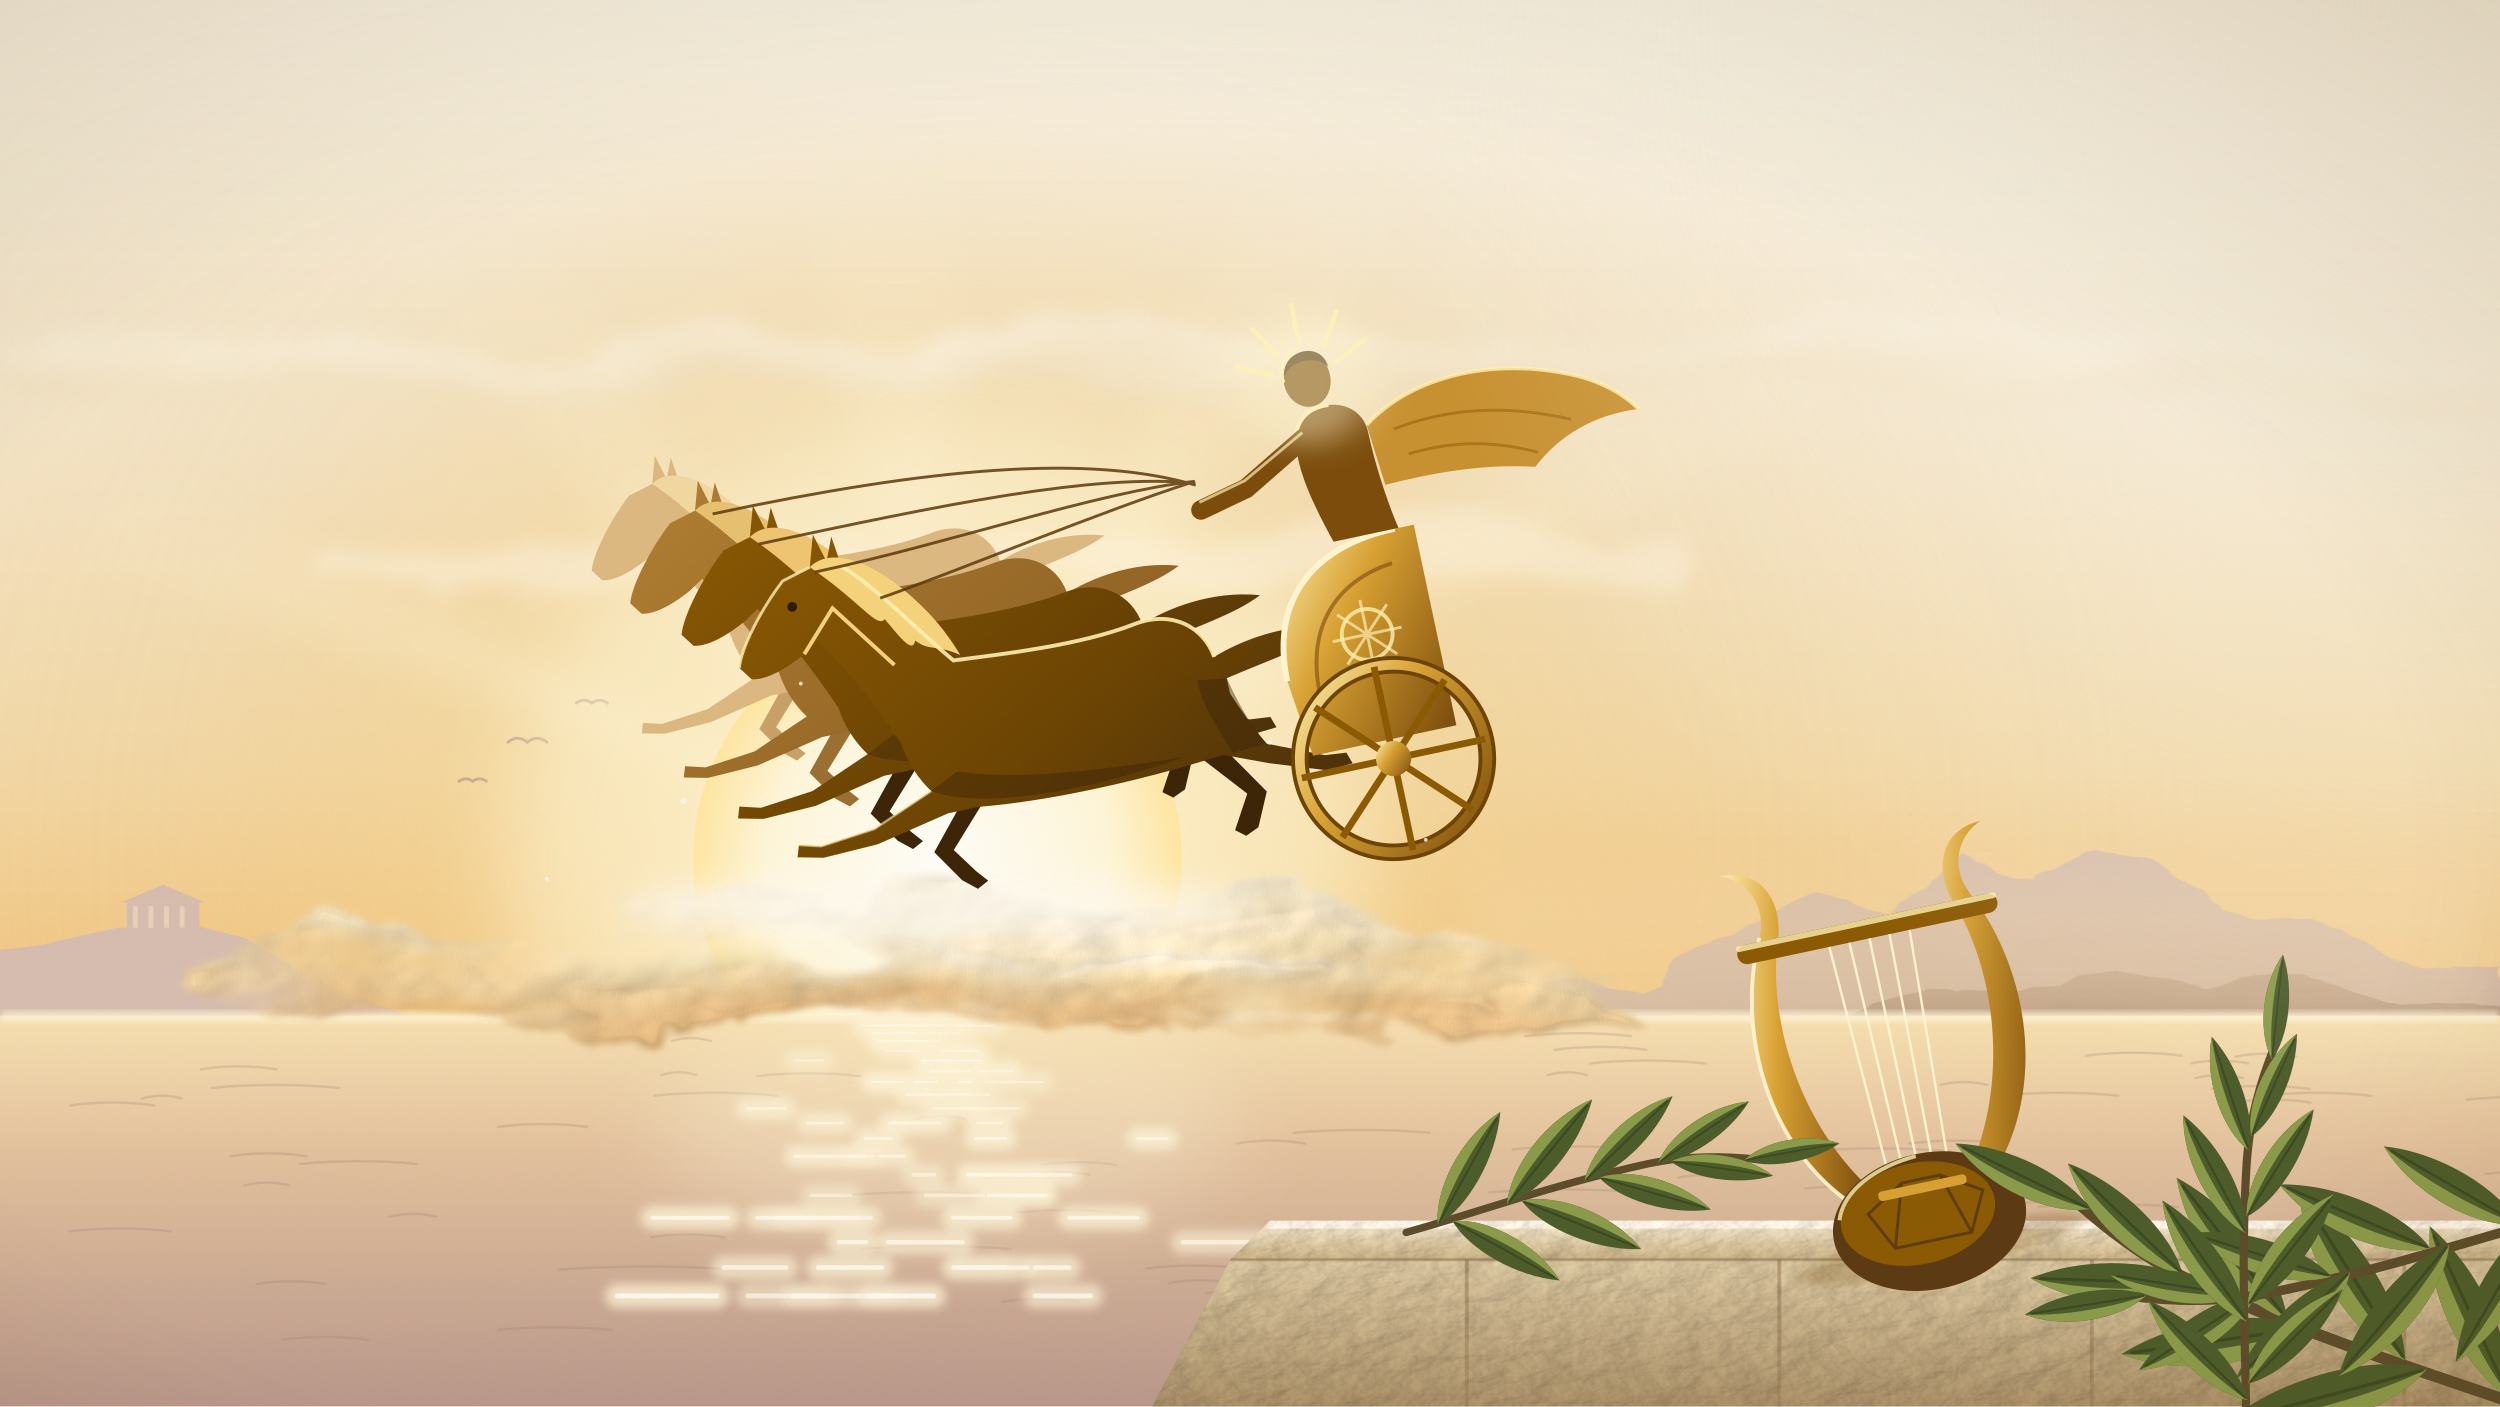
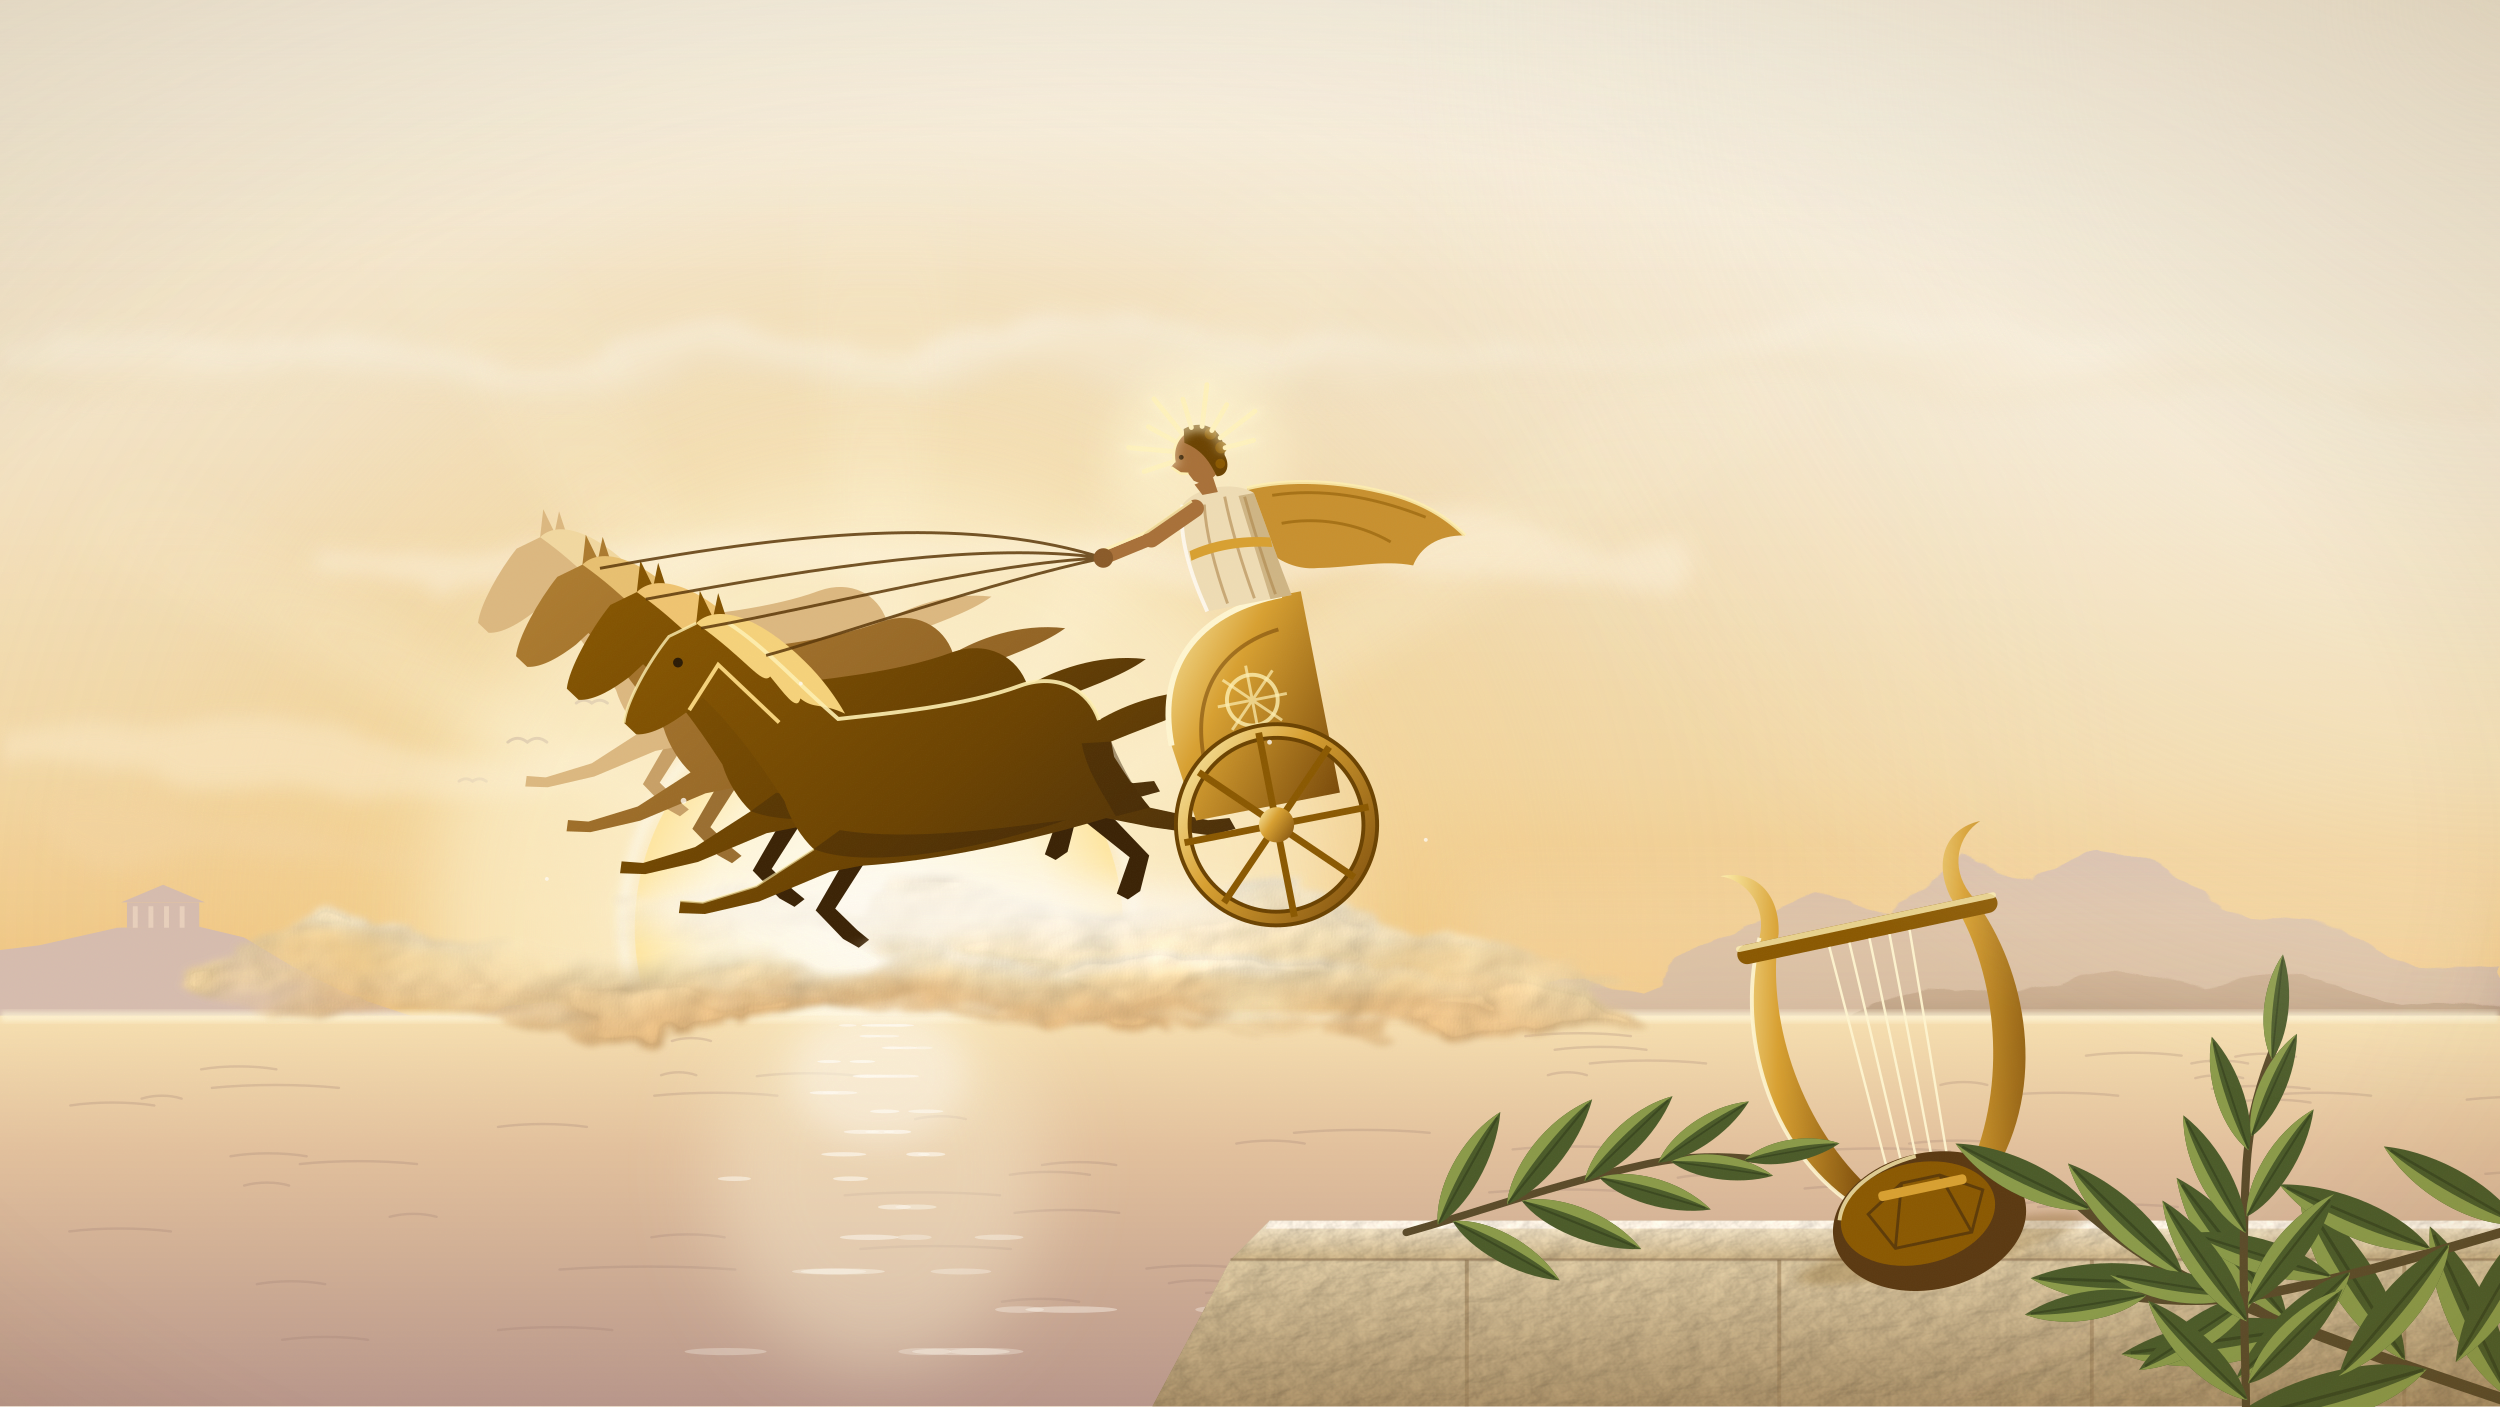
<svg xmlns="http://www.w3.org/2000/svg" xmlns:xlink="http://www.w3.org/1999/xlink" width="2560" height="1440" viewBox="0 0 2560 1440">
  <defs>
    <linearGradient id="sky" x1="0" y1="0" x2="0" y2="1">
      <stop offset="0" stop-color="#f6efe0" />
      <stop offset="0.3" stop-color="#f4e6cc" />
      <stop offset="0.55" stop-color="#f3d9a8" />
      <stop offset="0.72" stop-color="#f2c47e" />
      <stop offset="0.78" stop-color="#f6d79a" />
      <stop offset="1" stop-color="#e8c890" />
    </linearGradient>
-     <radialGradient id="sunHalo" cx="960" cy="880" r="1300" gradientUnits="userSpaceOnUse">
+     <radialGradient id="sunHalo" cx="900" cy="950" r="1300" gradientUnits="userSpaceOnUse">
      <stop offset="0" stop-color="#fffdf4" stop-opacity="1" />
      <stop offset="0.12" stop-color="#fff2c8" stop-opacity="0.9" />
      <stop offset="0.3" stop-color="#f8d890" stop-opacity="0.45" />
      <stop offset="0.6" stop-color="#f0c070" stop-opacity="0.12" />
      <stop offset="1" stop-color="#f0c070" stop-opacity="0" />
    </radialGradient>
    <radialGradient id="sun" cx="0.5" cy="0.5" r="0.5">
      <stop offset="0" stop-color="#fffef8" />
      <stop offset="0.7" stop-color="#fff6d8" />
      <stop offset="1" stop-color="#ffe6a0" />
    </radialGradient>
    <linearGradient id="ray" x1="0" y1="1" x2="0" y2="0">
      <stop offset="0" stop-color="#fff6d8" stop-opacity="0.55" />
      <stop offset="1" stop-color="#fff6d8" stop-opacity="0" />
    </linearGradient>
    <linearGradient id="cloudLit" x1="0" y1="0" x2="0" y2="1">
      <stop offset="0" stop-color="#fffcf4" />
      <stop offset="0.5" stop-color="#fae6bc" />
      <stop offset="1" stop-color="#e8bf88" />
    </linearGradient>
    <linearGradient id="cloudHigh" x1="0" y1="0" x2="0" y2="1">
      <stop offset="0" stop-color="#fbf4e4" />
      <stop offset="1" stop-color="#f0dcb8" />
    </linearGradient>
    <linearGradient id="far" x1="0" y1="0" x2="0" y2="1">
      <stop offset="0" stop-color="#d8bfae" />
      <stop offset="1" stop-color="#c8ac98" />
    </linearGradient>
    <linearGradient id="mid" x1="0" y1="0" x2="0" y2="1">
      <stop offset="0" stop-color="#b89880" />
      <stop offset="1" stop-color="#9a7c66" />
    </linearGradient>
    <linearGradient id="sea" x1="0" y1="0" x2="0" y2="1">
      <stop offset="0" stop-color="#f8e0b0" />
      <stop offset="0.35" stop-color="#e2c09c" />
      <stop offset="1" stop-color="#b8968a" />
    </linearGradient>
    <linearGradient id="horse" x1="0" y1="0" x2="1" y2="1">
      <stop offset="0" stop-color="#8a5800" />
      <stop offset="0.6" stop-color="#6b4200" />
      <stop offset="1" stop-color="#4a2e08" />
    </linearGradient>
    <linearGradient id="horseFar" x1="0" y1="0" x2="1" y2="1">
      <stop offset="0" stop-color="#b07e30" />
      <stop offset="1" stop-color="#8a5c20" />
    </linearGradient>
    <linearGradient id="gold" x1="0" y1="0" x2="1" y2="1">
      <stop offset="0" stop-color="#fff0b0" />
      <stop offset="0.4" stop-color="#d8a030" />
      <stop offset="1" stop-color="#7a4a08" />
    </linearGradient>
    <linearGradient id="marble" x1="0" y1="0" x2="0" y2="1">
      <stop offset="0" stop-color="#fbf4e6" />
      <stop offset="0.25" stop-color="#eadfc4" />
      <stop offset="1" stop-color="#c9b48a" />
    </linearGradient>
    <linearGradient id="marbleFace" x1="0" y1="0" x2="0" y2="1">
      <stop offset="0" stop-color="#d8c8a4" />
      <stop offset="1" stop-color="#a8916a" />
    </linearGradient>
    <linearGradient id="topShade" x1="0" y1="0" x2="0" y2="1">
      <stop offset="0" stop-color="#fbf6ea" stop-opacity="0.75" />
      <stop offset="0.6" stop-color="#fbf6ea" stop-opacity="0.25" />
      <stop offset="1" stop-color="#fbf6ea" stop-opacity="0" />
    </linearGradient>
    <radialGradient id="cornerShade" cx="2560" cy="0" r="1150" gradientUnits="userSpaceOnUse">
      <stop offset="0" stop-color="#fbf6ea" stop-opacity="0.7" />
      <stop offset="0.6" stop-color="#fbf6ea" stop-opacity="0.25" />
      <stop offset="1" stop-color="#fbf6ea" stop-opacity="0" />
    </radialGradient>
    <radialGradient id="vignette" cx="0.45" cy="0.6" r="0.85">
      <stop offset="0.6" stop-color="#6b4200" stop-opacity="0" />
      <stop offset="1" stop-color="#6b4200" stop-opacity="0.22" />
    </radialGradient>
    <filter id="cloud" x="-15%" y="-40%" width="130%" height="180%">
      <feTurbulence type="fractalNoise" baseFrequency="0.004 0.011" numOctaves="5" seed="34" result="n" />
      <feDisplacementMap in="SourceGraphic" in2="n" scale="110" xChannelSelector="R" yChannelSelector="G" result="d" />
      <feColorMatrix in="n" type="matrix" values="0 0 0 0 0  0 0 0 0 0  0 0 0 0 0  2.6 0 0 0 -0.55" result="m" />
      <feComposite in="d" in2="m" operator="in" result="c" />
      <feGaussianBlur in="c" stdDeviation="3" />
    </filter>
    <filter id="cloudSoft" x="-15%" y="-40%" width="130%" height="180%">
      <feTurbulence type="fractalNoise" baseFrequency="0.003 0.008" numOctaves="4" seed="9" result="n" />
      <feDisplacementMap in="SourceGraphic" in2="n" scale="120" xChannelSelector="R" yChannelSelector="G" />
      <feGaussianBlur stdDeviation="10" />
    </filter>
    <filter id="reliefCloud" x="-10%" y="-40%" width="120%" height="180%" color-interpolation-filters="sRGB">
      <feTurbulence type="fractalNoise" baseFrequency="0.006 0.012" numOctaves="4" seed="17" result="h" />
      <feGaussianBlur in="h" stdDeviation="3" result="hb" />
      <feDiffuseLighting in="hb" surfaceScale="14" diffuseConstant="1" lighting-color="#fff" result="l">
        <feDistantLight azimuth="200" elevation="30" />
      </feDiffuseLighting>
      <feComponentTransfer in="l" result="lt">
        <feFuncR type="linear" slope="0.35" intercept="0.76" />
        <feFuncG type="linear" slope="0.35" intercept="0.74" />
        <feFuncB type="linear" slope="0.35" intercept="0.7" />
      </feComponentTransfer>
      <feComposite in="lt" in2="SourceGraphic" operator="arithmetic" k1="1.05" k2="0" k3="0" k4="0" />
    </filter>
    <filter id="reliefStone" x="-5%" y="-10%" width="110%" height="120%" color-interpolation-filters="sRGB">
      <feTurbulence type="fractalNoise" baseFrequency="0.02 0.05" numOctaves="5" seed="44" result="h" />
      <feDiffuseLighting in="h" surfaceScale="4" diffuseConstant="1" lighting-color="#fff" result="l">
        <feDistantLight azimuth="190" elevation="40" />
      </feDiffuseLighting>
      <feComponentTransfer in="l" result="lt">
        <feFuncR type="linear" slope="0.4" intercept="0.68" />
        <feFuncG type="linear" slope="0.4" intercept="0.66" />
        <feFuncB type="linear" slope="0.4" intercept="0.64" />
      </feComponentTransfer>
      <feComposite in="lt" in2="SourceGraphic" operator="arithmetic" k1="1.05" k2="0" k3="0" k4="0" />
    </filter>
    <filter id="rock" x="-5%" y="-10%" width="110%" height="120%">
      <feTurbulence type="fractalNoise" baseFrequency="0.008 0.02" numOctaves="4" seed="21" result="n" />
      <feDisplacementMap in="SourceGraphic" in2="n" scale="30" xChannelSelector="R" yChannelSelector="G" />
    </filter>
    <filter id="glow" x="-50%" y="-50%" width="200%" height="200%">
      <feGaussianBlur stdDeviation="18" />
    </filter>
    <filter id="glowL" x="-50%" y="-50%" width="200%" height="200%">
      <feGaussianBlur stdDeviation="40" />
    </filter>
    <filter id="glowS" x="-50%" y="-50%" width="200%" height="200%">
      <feGaussianBlur stdDeviation="5" />
    </filter>
    <filter id="haze" x="-20%" y="-20%" width="140%" height="140%">
      <feGaussianBlur stdDeviation="28" />
    </filter>
    <filter id="soft" x="-20%" y="-20%" width="140%" height="140%">
      <feGaussianBlur stdDeviation="3" />
    </filter>
    <filter id="grain" x="0" y="0" width="100%" height="100%">
      <feTurbulence type="fractalNoise" baseFrequency="0.8" numOctaves="1" seed="2" />
      <feColorMatrix type="matrix" values="0 0 0 0 0.5  0 0 0 0 0.45  0 0 0 0 0.35  0 0 0 0.045 0" />
    </filter>
    <path id="horsePath" d="M-160 -40 C-180 -90 -200 -130 -222 -160 L-238 -150 C-258 -140 -280 -132 -296 -136 L-306 -150       C-300 -170 -270 -206 -244 -228 L-214 -236 L-204 -268 L-196 -238 L-186 -262 L-182 -230 C-150 -200 -120 -150 -90 -112       C-40 -108 40 -100 100 -110 C140 -116 168 -92 172 -60 C200 -70 250 -80 300 -64 C270 -50 230 -46 180 -36 L180 -20       C188 0 196 20 206 38 L262 62 L284 64 L288 76 L262 78 L204 58 L160 40 C80 48 -20 50 -96 40 L-128 40 L-205 56       L-262 58 L-288 52 L-284 40 L-262 46 L-205 40 L-140 14 C-150 0 -158 -20 -160 -40 Z" />
    <path id="farLegs" d="M-110 30 L-150 76 L-128 110 L-114 122 L-102 116 L-112 104 L-130 78 L-90 36 Z       M130 30 L176 84 L156 118 L166 126 L180 120 L196 86 L160 30 Z" />
    <path id="mane" d="M-214 -236 C-190 -252 -150 -232 -112 -176 C-98 -156 -88 -134 -82 -116 C-104 -132 -112 -126 -124 -140       C-130 -126 -140 -150 -150 -168 C-160 -160 -170 -190 -214 -236 Z" />
    <path id="horseShade" d="M-140 14 C-100 40 0 50 120 34 C60 30 -40 26 -110 0 Z M180 -36 C188 0 196 20 206 38 L170 40 C160 10 150 -10 150 -40 Z" />
    <g id="laurel">
      <path d="M0 0 C26 -18 80 -22 120 0 C80 18 26 16 0 0 Z" fill="#4a5a28" />
      <path d="M0 0 C26 -18 80 -22 120 0 C80 -8 30 -6 0 0 Z" fill="#8a9a48" />
      <path d="M2 0 L114 0" stroke="#2e3a18" stroke-width="2" opacity="0.6" />
    </g>
    <g id="laurelSpray">
      <path d="M0 0 C60 -10 140 -30 230 -40 C270 -44 300 -40 330 -34" fill="none" stroke="#5a4a28" stroke-width="7" stroke-linecap="round" />
      <use xlink:href="#laurel" transform="translate(30 -4) rotate(-55)" />
      <use xlink:href="#laurel" transform="translate(44 -6) rotate(35) scale(0.95)" />
      <use xlink:href="#laurel" transform="translate(96 -16) rotate(-45) scale(1.05)" />
      <use xlink:href="#laurel" transform="translate(110 -18) rotate(28)" />
      <use xlink:href="#laurel" transform="translate(170 -30) rotate(-38) scale(0.95)" />
      <use xlink:href="#laurel" transform="translate(184 -32) rotate(22) scale(0.9)" />
      <use xlink:href="#laurel" transform="translate(240 -40) rotate(-28) scale(0.85)" />
      <use xlink:href="#laurel" transform="translate(252 -40) rotate(14) scale(0.8)" />
      <use xlink:href="#laurel" transform="translate(320 -34) rotate(-4) scale(0.75)" />
    </g>
  </defs>
  <rect width="2560" height="1440" fill="url(#sky)" />
  <rect width="2560" height="1440" fill="url(#sunHalo)" />
  <g filter="url(#cloudSoft)" opacity="0.7">
    <path d="M-100 360 C200 330 500 350 800 340 C1100 330 1400 360 1700 350 C2000 340 2300 360 2700 350 L2700 400       C2300 410 2000 396 1700 404 C1400 412 1100 394 800 400 C500 406 200 396 -100 410 Z" fill="url(#cloudHigh)" />
    <path d="M300 560 C600 540 900 552 1200 548 C1400 546 1550 560 1700 556 L1700 590 C1500 600 1300 584 1100 590       C800 598 500 588 300 596 Z" fill="#fbecd0" />
  </g>
  <g filter="url(#glow)" opacity="0.8">
-     <path d="M960 880 L380 260 L560 240 Z" fill="url(#ray)" />
-     <path d="M960 880 L820 140 L980 150 Z" fill="url(#ray)" />
-     <path d="M960 880 L1300 160 L1440 210 Z" fill="url(#ray)" />
-     <path d="M960 880 L1760 330 L1860 420 Z" fill="url(#ray)" />
-     <path d="M960 880 L80 560 L140 470 Z" fill="url(#ray)" />
+     <path d="M900 950 L380 260 L560 240 Z" fill="url(#ray)" />
+     <path d="M900 950 L820 140 L980 150 Z" fill="url(#ray)" />
+     <path d="M900 950 L1300 160 L1440 210 Z" fill="url(#ray)" />
+     <path d="M900 950 L1760 330 L1860 420 Z" fill="url(#ray)" />
+     <path d="M900 950 L80 560 L140 470 Z" fill="url(#ray)" />
  </g>
  <g filter="url(#rock)">
    <path d="M1500 1046 L1600 1000 L1680 1010 L1780 950 L1860 920 L1930 935 L2010 880 L2080 900 L2150 870 L2230 900 L2310 940       L2400 950 L2480 990 L2620 1000 L2620 1060 L1500 1060 Z" fill="url(#far)" />
    <path d="M1880 1050 L1980 1014 L2060 1020 L2160 990 L2260 1010 L2360 1000 L2460 1030 L2620 1030 L2620 1070 L1880 1070 Z" fill="url(#mid)" opacity="0.8" />
    <path d="M-60 1046 L60 1020 L150 1026 L240 1000 L320 1016 L400 1030 L460 1046 Z" fill="url(#far)" opacity="0.85" />
  </g>
  <g fill="#d6bcae">
    <path d="M-60 1046 L-60 980 L40 968 L120 950 L200 948 L250 960 L300 990 L360 1020 L420 1040 L460 1046 Z" />
    <rect x="130" y="924" width="74" height="26" />
    <path d="M124 924 L167 906 L210 924 Z" />
  </g>
  <g fill="#e8d0bc">
    <rect x="136" y="928" width="5" height="22" />
    <rect x="152" y="928" width="5" height="22" />
    <rect x="168" y="928" width="5" height="22" />
    <rect x="184" y="928" width="5" height="22" />
  </g>
  <g stroke="#a88a7a" stroke-width="3" fill="none" stroke-linecap="round" opacity="0.6">
    <path d="M520 760 q10 -8 20 0 q10 -8 20 0 M590 720 q8 -6 16 0 q8 -6 16 0 M470 800 q7 -5 14 0 q7 -5 14 0" />
  </g>
  <rect x="1500" y="900" width="1160" height="160" fill="#f6dcb0" opacity="0.35" filter="url(#haze)" />
-   <circle cx="960" cy="880" r="440" fill="#fff6d8" opacity="0.5" filter="url(#glowL)" />
-   <circle cx="960" cy="880" r="250" fill="url(#sun)" />
+   <g filter="url(#cloudSoft)" opacity="0.6">
+     <path d="M-100 760 C80 730 260 740 420 750 C540 756 620 770 680 790 C560 806 420 800 280 806 C140 812 20 800 -100 810 Z" fill="#fbe8c4" />
+     <path d="M60 860 C200 846 320 850 440 860 C380 876 280 878 160 880 C110 880 80 872 60 860 Z" fill="#f4d4a0" />
+   </g>
+   <g fill="#d8bcb0" opacity="0.9">
+     <path d="M480 1046 L520 1030 L560 1026 L600 1034 L640 1046 Z" />
+     <path d="M660 1046 L690 1038 L720 1040 L740 1046 Z" />
+   </g>
+   <circle cx="900" cy="950" r="460" fill="#fff6d8" opacity="0.55" filter="url(#glowL)" />
+   <circle cx="900" cy="950" r="250" fill="url(#sun)" />
+   <circle cx="900" cy="950" r="262" fill="none" stroke="#fffdf4" stroke-width="10" opacity="0.6" filter="url(#glowS)" />
  <path d="M-60 1040 L2620 1040 L2620 1440 L-60 1440 Z" fill="url(#sea)" />
  <rect x="-60" y="1036" width="2700" height="10" fill="#fff6d8" opacity="0.8" filter="url(#soft)" />
  <g stroke="#9a7a70" stroke-linecap="round" fill="none" opacity="0.25" stroke-width="2.5">
    <path d="M1026 1333 C1050 1329 1082 1329 1105 1333 M1262 1309 C1316 1305 1389 1305 1444 1309 M2023 1221 C2043 1217 2069 1217 2089 1221 M1549 1177 C1587 1173 1638 1173 1676 1177 M1851 1179 C1895 1175 1953 1175 1997 1179 M206 1095 C229 1091 260 1091 283 1095 M865 1224 C912 1220 976 1220 1024 1224 M1562 1061 C1595 1057 1638 1057 1670 1061 M881 1279 C927 1275 989 1275 1035 1279 M307 1192 C343 1188 391 1188 427 1192 M510 1362 C545 1358 592 1358 627 1362 M1628 1089 C1663 1085 1711 1085 1747 1089 M1848 1217 C1887 1213 1938 1213 1977 1217 M217 1114 C256 1110 308 1110 347 1114 M71 1261 C102 1257 144 1257 175 1261 M1525 1221 C1571 1217 1632 1217 1678 1221 M399 1246 C414 1242 433 1242 447 1246 M263 1315 C284 1311 312 1311 333 1315 M2526 1126 C2562 1122 2611 1122 2647 1126 M72 1132 C98 1128 132 1128 158 1132 M1955 1171 C1984 1167 2023 1167 2053 1171 M2136 1081 C2165 1077 2204 1077 2234 1081 M2087 1236 C2129 1232 2187 1232 2230 1236 M2248 1104 C2263 1100 2282 1100 2297 1104 M1987 1111 C2001 1107 2021 1107 2035 1111 M1585 1101 C1597 1097 1613 1097 1625 1101 M1235 1324 C1287 1320 1356 1320 1407 1324 M145 1125 C158 1121 174 1121 186 1125 M250 1214 C264 1210 283 1210 296 1214 M2289 1082 C2307 1078 2332 1078 2351 1082 M510 1154 C538 1150 574 1150 601 1154 M2067 1233 C2089 1229 2119 1229 2141 1233 M2285 1129 C2310 1125 2342 1125 2366 1129 M1067 1193 C1090 1189 1120 1189 1143 1193 M1718 1206 C1738 1202 1765 1202 1785 1206 M775 1102 C807 1098 850 1098 881 1102 M937 1146 C953 1142 974 1142 989 1146 M1197 1314 C1216 1310 1242 1310 1261 1314 M2265 1115 C2295 1111 2335 1111 2365 1115 M573 1300 C627 1296 699 1296 753 1300 M1034 1203 C1058 1199 1091 1199 1116 1203 M236 1184 C259 1180 290 1180 314 1184 M1174 1299 C1204 1295 1244 1295 1274 1299 M1325 1160 C1366 1156 1422 1156 1464 1160 M289 1372 C315 1368 351 1368 377 1372 M2244 1089 C2261 1085 2284 1085 2302 1089 M2319 1122 C2352 1118 2395 1118 2428 1122 M1039 1242 C1071 1238 1114 1238 1146 1242 M1266 1171 C1287 1167 1315 1167 1336 1171 M2047 1122 C2084 1118 2133 1118 2169 1122 M688 1066 C700 1062 716 1062 728 1066 M667 1267 C689 1263 719 1263 742 1267 M677 1101 C688 1097 702 1097 713 1101 M2545 1202 C2589 1198 2647 1198 2690 1202 M1592 1075 C1620 1071 1658 1071 1686 1075 M670 1122 C708 1118 759 1118 796 1122" />
  </g>
-   <g stroke="#fff6d8" stroke-linecap="round" filter="url(#glowS)" opacity="0.8">
-     <path d="M980 1050 L1019 1050" stroke-width="21.6" opacity="0.73" />
-     <path d="M895 1050 L936 1050" stroke-width="21.6" opacity="0.63" />
-     <path d="M955 1050 L988 1050" stroke-width="21.6" opacity="0.62" />
-     <path d="M915 1050 L941 1050" stroke-width="21.6" opacity="0.61" />
-     <path d="M882 1050 L915 1050" stroke-width="21.6" opacity="0.79" />
-     <path d="M932 1050 L957 1050" stroke-width="21.6" opacity="0.73" />
-     <path d="M908 1058 L921 1058" stroke-width="21.7" opacity="0.56" />
-     <path d="M893 1058 L937 1058" stroke-width="21.7" opacity="0.79" />
-     <path d="M949 1058 L982 1058" stroke-width="21.7" opacity="0.63" />
-     <path d="M921 1058 L940 1058" stroke-width="21.7" opacity="0.67" />
-     <path d="M927 1066 L949 1066" stroke-width="21.8" opacity="0.95" />
-     <path d="M899 1066 L949 1066" stroke-width="21.8" opacity="0.89" />
-     <path d="M941 1066 L961 1066" stroke-width="21.8" opacity="0.67" />
-     <path d="M907 1076 L941 1076" stroke-width="21.9" opacity="0.59" />
-     <path d="M980 1076 L995 1076" stroke-width="21.9" opacity="0.56" />
-     <path d="M963 1076 L1002 1076" stroke-width="21.9" opacity="0.64" />
-     <path d="M814 1086 L843 1086" stroke-width="22.1" opacity="0.58" />
-     <path d="M966 1086 L1005 1086" stroke-width="22.1" opacity="0.86" />
-     <path d="M944 1086 L971 1086" stroke-width="22.1" opacity="0.94" />
-     <path d="M973 1097 L992 1097" stroke-width="22.2" opacity="0.83" />
-     <path d="M1002 1097 L1037 1097" stroke-width="22.2" opacity="0.82" />
-     <path d="M953 1097 L975 1097" stroke-width="22.2" opacity="0.75" />
-     <path d="M893 1108 L925 1108" stroke-width="22.3" opacity="0.95" />
-     <path d="M982 1108 L995 1108" stroke-width="22.3" opacity="0.90" />
-     <path d="M1009 1108 L1068 1108" stroke-width="22.3" opacity="0.56" />
-     <path d="M936 1108 L959 1108" stroke-width="22.3" opacity="0.95" />
-     <path d="M978 1121 L1013 1121" stroke-width="22.5" opacity="0.55" />
-     <path d="M948 1121 L991 1121" stroke-width="22.5" opacity="0.88" />
-     <path d="M928 1121 L953 1121" stroke-width="22.5" opacity="0.80" />
-     <path d="M956 1135 L1001 1135" stroke-width="22.6" opacity="0.70" />
-     <path d="M765 1135 L804 1135" stroke-width="22.6" opacity="0.78" />
-     <path d="M984 1135 L1043 1135" stroke-width="22.6" opacity="0.62" />
-     <path d="M914 1150 L963 1150" stroke-width="22.8" opacity="0.84" />
-     <path d="M1001 1150 L1026 1150" stroke-width="22.8" opacity="0.80" />
-     <path d="M827 1150 L863 1150" stroke-width="22.8" opacity="0.74" />
-     <path d="M910 1150 L929 1150" stroke-width="22.8" opacity="0.57" />
-     <path d="M1165 1166 L1195 1166" stroke-width="23.0" opacity="0.83" />
-     <path d="M999 1166 L1030 1166" stroke-width="23.0" opacity="0.88" />
-     <path d="M886 1166 L913 1166" stroke-width="23.0" opacity="0.84" />
-     <path d="M901 1184 L926 1184" stroke-width="23.2" opacity="0.74" />
-     <path d="M873 1184 L894 1184" stroke-width="23.2" opacity="0.63" />
-     <path d="M814 1184 L886 1184" stroke-width="23.2" opacity="0.85" />
-     <path d="M935 1203 L957 1203" stroke-width="23.5" opacity="0.62" />
-     <path d="M1054 1203 L1096 1203" stroke-width="23.5" opacity="0.78" />
-     <path d="M991 1203 L1066 1203" stroke-width="23.5" opacity="0.94" />
-     <path d="M1012 1224 L1071 1224" stroke-width="23.7" opacity="0.92" />
-     <path d="M831 1224 L871 1224" stroke-width="23.7" opacity="0.56" />
-     <path d="M948 1224 L1007 1224" stroke-width="23.7" opacity="0.58" />
-     <path d="M1038 1224 L1067 1224" stroke-width="23.7" opacity="0.58" />
-     <path d="M976 1247 L1035 1247" stroke-width="24.0" opacity="0.84" />
-     <path d="M1095 1247 L1165 1247" stroke-width="24.0" opacity="0.87" />
-     <path d="M794 1247 L879 1247" stroke-width="24.0" opacity="0.69" />
-     <path d="M809 1247 L892 1247" stroke-width="24.0" opacity="0.72" />
-     <path d="M668 1247 L745 1247" stroke-width="24.0" opacity="0.90" />
-     <path d="M775 1247 L822 1247" stroke-width="24.0" opacity="0.78" />
-     <path d="M859 1272 L887 1272" stroke-width="24.3" opacity="0.81" />
-     <path d="M1211 1272 L1288 1272" stroke-width="24.3" opacity="0.71" />
-     <path d="M909 1272 L986 1272" stroke-width="24.3" opacity="0.78" />
-     <path d="M741 1298 L805 1298" stroke-width="24.6" opacity="0.76" />
-     <path d="M981 1298 L1029 1298" stroke-width="24.6" opacity="0.59" />
-     <path d="M1327 1298 L1360 1298" stroke-width="24.6" opacity="0.86" />
-     <path d="M976 1298 L1052 1298" stroke-width="24.6" opacity="0.74" />
-     <path d="M1060 1298 L1095 1298" stroke-width="24.6" opacity="0.79" />
-     <path d="M838 1298 L903 1298" stroke-width="24.6" opacity="0.85" />
-     <path d="M812 1327 L913 1327" stroke-width="25.0" opacity="0.68" />
-     <path d="M766 1327 L847 1327" stroke-width="25.0" opacity="0.63" />
-     <path d="M632 1327 L734 1327" stroke-width="25.0" opacity="0.90" />
-     <path d="M1060 1327 L1117 1327" stroke-width="25.0" opacity="0.78" />
-     <path d="M890 1327 L956 1327" stroke-width="25.0" opacity="0.88" />
-   </g>
-   <g stroke="#fffaf0" stroke-linecap="round">
-     <path d="M980 1050 L1019 1050" stroke-width="1.6" opacity="0.73" />
-     <path d="M895 1050 L936 1050" stroke-width="1.6" opacity="0.63" />
-     <path d="M955 1050 L988 1050" stroke-width="1.6" opacity="0.62" />
-     <path d="M915 1050 L941 1050" stroke-width="1.6" opacity="0.61" />
-     <path d="M882 1050 L915 1050" stroke-width="1.6" opacity="0.79" />
-     <path d="M932 1050 L957 1050" stroke-width="1.6" opacity="0.73" />
-     <path d="M908 1058 L921 1058" stroke-width="1.7" opacity="0.56" />
-     <path d="M893 1058 L937 1058" stroke-width="1.7" opacity="0.79" />
-     <path d="M949 1058 L982 1058" stroke-width="1.7" opacity="0.63" />
-     <path d="M921 1058 L940 1058" stroke-width="1.7" opacity="0.67" />
-     <path d="M927 1066 L949 1066" stroke-width="1.8" opacity="0.95" />
-     <path d="M899 1066 L949 1066" stroke-width="1.8" opacity="0.89" />
-     <path d="M941 1066 L961 1066" stroke-width="1.8" opacity="0.67" />
-     <path d="M907 1076 L941 1076" stroke-width="1.9" opacity="0.59" />
-     <path d="M980 1076 L995 1076" stroke-width="1.9" opacity="0.56" />
-     <path d="M963 1076 L1002 1076" stroke-width="1.9" opacity="0.64" />
-     <path d="M814 1086 L843 1086" stroke-width="2.1" opacity="0.58" />
-     <path d="M966 1086 L1005 1086" stroke-width="2.1" opacity="0.86" />
-     <path d="M944 1086 L971 1086" stroke-width="2.1" opacity="0.94" />
-     <path d="M973 1097 L992 1097" stroke-width="2.2" opacity="0.83" />
-     <path d="M1002 1097 L1037 1097" stroke-width="2.2" opacity="0.82" />
-     <path d="M953 1097 L975 1097" stroke-width="2.2" opacity="0.75" />
-     <path d="M893 1108 L925 1108" stroke-width="2.3" opacity="0.95" />
-     <path d="M982 1108 L995 1108" stroke-width="2.3" opacity="0.90" />
-     <path d="M1009 1108 L1068 1108" stroke-width="2.3" opacity="0.56" />
-     <path d="M936 1108 L959 1108" stroke-width="2.3" opacity="0.95" />
-     <path d="M978 1121 L1013 1121" stroke-width="2.5" opacity="0.55" />
-     <path d="M948 1121 L991 1121" stroke-width="2.5" opacity="0.88" />
-     <path d="M928 1121 L953 1121" stroke-width="2.5" opacity="0.80" />
-     <path d="M956 1135 L1001 1135" stroke-width="2.6" opacity="0.70" />
-     <path d="M765 1135 L804 1135" stroke-width="2.6" opacity="0.78" />
-     <path d="M984 1135 L1043 1135" stroke-width="2.6" opacity="0.62" />
-     <path d="M914 1150 L963 1150" stroke-width="2.8" opacity="0.84" />
-     <path d="M1001 1150 L1026 1150" stroke-width="2.8" opacity="0.80" />
-     <path d="M827 1150 L863 1150" stroke-width="2.8" opacity="0.74" />
-     <path d="M910 1150 L929 1150" stroke-width="2.8" opacity="0.57" />
-     <path d="M1165 1166 L1195 1166" stroke-width="3.0" opacity="0.83" />
-     <path d="M999 1166 L1030 1166" stroke-width="3.0" opacity="0.88" />
-     <path d="M886 1166 L913 1166" stroke-width="3.0" opacity="0.84" />
-     <path d="M901 1184 L926 1184" stroke-width="3.2" opacity="0.74" />
-     <path d="M873 1184 L894 1184" stroke-width="3.2" opacity="0.63" />
-     <path d="M814 1184 L886 1184" stroke-width="3.2" opacity="0.85" />
-     <path d="M935 1203 L957 1203" stroke-width="3.5" opacity="0.62" />
-     <path d="M1054 1203 L1096 1203" stroke-width="3.5" opacity="0.78" />
-     <path d="M991 1203 L1066 1203" stroke-width="3.5" opacity="0.94" />
-     <path d="M1012 1224 L1071 1224" stroke-width="3.7" opacity="0.92" />
-     <path d="M831 1224 L871 1224" stroke-width="3.7" opacity="0.56" />
-     <path d="M948 1224 L1007 1224" stroke-width="3.7" opacity="0.58" />
-     <path d="M1038 1224 L1067 1224" stroke-width="3.7" opacity="0.58" />
-     <path d="M976 1247 L1035 1247" stroke-width="4.0" opacity="0.84" />
-     <path d="M1095 1247 L1165 1247" stroke-width="4.0" opacity="0.87" />
-     <path d="M794 1247 L879 1247" stroke-width="4.0" opacity="0.69" />
-     <path d="M809 1247 L892 1247" stroke-width="4.0" opacity="0.72" />
-     <path d="M668 1247 L745 1247" stroke-width="4.0" opacity="0.90" />
-     <path d="M775 1247 L822 1247" stroke-width="4.0" opacity="0.78" />
-     <path d="M859 1272 L887 1272" stroke-width="4.3" opacity="0.81" />
-     <path d="M1211 1272 L1288 1272" stroke-width="4.3" opacity="0.71" />
-     <path d="M909 1272 L986 1272" stroke-width="4.3" opacity="0.78" />
-     <path d="M741 1298 L805 1298" stroke-width="4.6" opacity="0.76" />
-     <path d="M981 1298 L1029 1298" stroke-width="4.6" opacity="0.59" />
-     <path d="M1327 1298 L1360 1298" stroke-width="4.6" opacity="0.86" />
-     <path d="M976 1298 L1052 1298" stroke-width="4.6" opacity="0.74" />
-     <path d="M1060 1298 L1095 1298" stroke-width="4.6" opacity="0.79" />
-     <path d="M838 1298 L903 1298" stroke-width="4.6" opacity="0.85" />
-     <path d="M812 1327 L913 1327" stroke-width="5.0" opacity="0.68" />
-     <path d="M766 1327 L847 1327" stroke-width="5.0" opacity="0.63" />
-     <path d="M632 1327 L734 1327" stroke-width="5.0" opacity="0.90" />
-     <path d="M1060 1327 L1117 1327" stroke-width="5.0" opacity="0.78" />
-     <path d="M890 1327 L956 1327" stroke-width="5.0" opacity="0.88" />
-   </g>
-   <ellipse cx="970" cy="1150" rx="300" ry="120" fill="#fff6d8" opacity="0.3" filter="url(#glowL)" />
+   <ellipse cx="900" cy="1200" rx="170" ry="200" fill="#fff6d8" opacity="0.4" filter="url(#glowL)" />
+   <ellipse cx="900" cy="1100" rx="90" ry="70" fill="#fffaf0" opacity="0.45" filter="url(#glow)" />
+   <g fill="#fffaf0">
+     <ellipse cx="899" cy="1050" rx="17" ry="1.3" opacity="0.87" />
+     <ellipse cx="920" cy="1050" rx="16" ry="1.3" opacity="0.76" />
+     <ellipse cx="920" cy="1050" rx="11" ry="1.3" opacity="0.58" />
+     <ellipse cx="868" cy="1050" rx="9" ry="1.3" opacity="0.70" />
+     <ellipse cx="891" cy="1061" rx="11" ry="1.4" opacity="0.82" />
+     <ellipse cx="908" cy="1061" rx="13" ry="1.4" opacity="0.62" />
+     <ellipse cx="929" cy="1073" rx="10" ry="1.4" opacity="0.76" />
+     <ellipse cx="945" cy="1073" rx="10" ry="1.4" opacity="0.54" />
+     <ellipse cx="914" cy="1073" rx="11" ry="1.4" opacity="0.89" />
+     <ellipse cx="883" cy="1087" rx="13" ry="1.5" opacity="0.86" />
+     <ellipse cx="849" cy="1087" rx="12" ry="1.5" opacity="0.85" />
+     <ellipse cx="885" cy="1102" rx="12" ry="1.6" opacity="0.83" />
+     <ellipse cx="894" cy="1102" rx="16" ry="1.6" opacity="0.82" />
+     <ellipse cx="906" cy="1102" rx="13" ry="1.6" opacity="0.62" />
+     <ellipse cx="922" cy="1102" rx="19" ry="1.6" opacity="0.75" />
+     <ellipse cx="844" cy="1119" rx="15" ry="1.8" opacity="0.76" />
+     <ellipse cx="860" cy="1119" rx="18" ry="1.8" opacity="0.72" />
+     <ellipse cx="906" cy="1138" rx="15" ry="1.9" opacity="0.77" />
+     <ellipse cx="948" cy="1138" rx="18" ry="1.9" opacity="0.65" />
+     <ellipse cx="882" cy="1159" rx="18" ry="2.1" opacity="0.63" />
+     <ellipse cx="919" cy="1159" rx="14" ry="2.1" opacity="0.74" />
+     <ellipse cx="901" cy="1159" rx="15" ry="2.1" opacity="0.68" />
+     <ellipse cx="864" cy="1182" rx="23" ry="2.2" opacity="0.65" />
+     <ellipse cx="954" cy="1182" rx="14" ry="2.2" opacity="0.64" />
+     <ellipse cx="940" cy="1182" rx="12" ry="2.2" opacity="0.70" />
+     <ellipse cx="752" cy="1207" rx="17" ry="2.4" opacity="0.54" />
+     <ellipse cx="871" cy="1207" rx="18" ry="2.4" opacity="0.59" />
+     <ellipse cx="938" cy="1236" rx="21" ry="2.6" opacity="0.45" />
+     <ellipse cx="916" cy="1236" rx="17" ry="2.6" opacity="0.55" />
+     <ellipse cx="936" cy="1267" rx="18" ry="2.8" opacity="0.35" />
+     <ellipse cx="1023" cy="1267" rx="25" ry="2.8" opacity="0.40" />
+     <ellipse cx="890" cy="1267" rx="30" ry="2.8" opacity="0.53" />
+     <ellipse cx="863" cy="1302" rx="43" ry="3.1" opacity="0.44" />
+     <ellipse cx="849" cy="1302" rx="38" ry="3.1" opacity="0.38" />
+     <ellipse cx="984" cy="1302" rx="31" ry="3.1" opacity="0.34" />
+     <ellipse cx="1244" cy="1341" rx="20" ry="3.4" opacity="0.35" />
+     <ellipse cx="1044" cy="1341" rx="25" ry="3.4" opacity="0.35" />
+     <ellipse cx="1097" cy="1341" rx="47" ry="3.4" opacity="0.42" />
+     <ellipse cx="743" cy="1384" rx="42" ry="3.7" opacity="0.30" />
+     <ellipse cx="947" cy="1384" rx="27" ry="3.7" opacity="0.29" />
+     <ellipse cx="984" cy="1384" rx="50" ry="3.7" opacity="0.37" />
+     <ellipse cx="1010" cy="1384" rx="38" ry="3.7" opacity="0.30" />
+   </g>
  <g filter="url(#reliefCloud)">
    <g filter="url(#cloud)">
      <path d="M200 1000 C320 940 460 930 580 950 C660 900 780 890 880 930 C960 890 1080 890 1160 930 C1260 900 1380 910 1460 960         C1560 950 1660 980 1700 1020 C1600 1060 1460 1060 1320 1056 C1160 1070 980 1064 820 1060 C640 1064 460 1060 320 1050         C260 1044 220 1026 200 1000 Z" fill="url(#cloudLit)" />
    </g>
  </g>
  <g filter="url(#glow)" opacity="0.8">
    <ellipse cx="960" cy="930" rx="320" ry="30" fill="#fffaf0" />
  </g>
-   <g transform="translate(980 790) rotate(-12)">
+   <g transform="translate(860 850) rotate(-11)">
    <g transform="translate(-60 -150) scale(0.86)">
      <use xlink:href="#farLegs" fill="#c8a066" />
      <use xlink:href="#horsePath" fill="#dcb880" />
      <use xlink:href="#mane" fill="#f2d8a0" />
    </g>
    <g transform="translate(-10 -100) scale(0.92)">
      <use xlink:href="#farLegs" fill="#9a6e30" />
      <use xlink:href="#horsePath" fill="url(#horseFar)" />
      <use xlink:href="#mane" fill="#e8c070" />
    </g>
    <g transform="translate(50 -50) scale(0.97)">
      <use xlink:href="#farLegs" fill="#3a2204" />
      <use xlink:href="#horsePath" fill="url(#horse)" />
      <use xlink:href="#mane" fill="#f0c470" />
      <use xlink:href="#horseShade" fill="#3a2204" opacity="0.4" />
    </g>
    <g transform="translate(110 0)">
      <use xlink:href="#farLegs" fill="#3a2204" />
      <use xlink:href="#horsePath" fill="url(#horse)" />
      <use xlink:href="#horseShade" fill="#3a2204" opacity="0.45" />
      <use xlink:href="#mane" fill="#f6d27a" />
      <path d="M-182 -230 C-150 -200 -120 -150 -90 -112 C-40 -108 40 -100 100 -110 C140 -116 168 -92 172 -60" fill="none" stroke="#fff0b0" stroke-width="4" opacity="0.9" />
      <path d="M-306 -150 C-300 -170 -270 -206 -244 -228 L-214 -236" fill="none" stroke="#fff0b0" stroke-width="3" opacity="0.8" />
      <path d="M-284 40 L-262 46 L-205 40 L-140 14" fill="none" stroke="#fff0b0" stroke-width="2.5" opacity="0.6" />
      <circle cx="-240" cy="-200" r="5" fill="#2a1a04" />
      <path d="M-238 -150 L-200 -190 L-150 -120" fill="none" stroke="#f6d27a" stroke-width="4" />
    </g>
    <g stroke="#5a3606" stroke-width="3" fill="none" opacity="0.85">
-       <path d="M300 -240 C200 -230 40 -200 -40 -190 M300 -240 C200 -250 40 -230 -100 -230 M300 -238 C200 -270 40 -270 -150 -270         M300 -236 C200 -290 40 -310 -190 -310" />
+       <path d="M318 -222 C200 -220 40 -196 -40 -190 M318 -222 C200 -240 40 -228 -100 -230 M318 -222 C200 -262 40 -268 -150 -270         M318 -222 C200 -286 40 -308 -190 -310" />
    </g>
    <g transform="translate(470 40)">
      <path d="M-120 -60 C-120 -150 -60 -190 20 -190 L40 -190 L40 20 L-110 20 Z" fill="url(#gold)" />
      <path d="M-120 -60 C-120 -150 -60 -190 20 -190" fill="none" stroke="#fff6d0" stroke-width="6" />
      <path d="M-90 -40 C-90 -110 -50 -150 10 -156" fill="none" stroke="#7a4a08" stroke-width="4" opacity="0.6" />
      <circle cx="-30" cy="-90" r="26" fill="none" stroke="#fff0b0" stroke-width="4" opacity="0.8" />
      <g stroke="#fff0b0" stroke-width="3" opacity="0.7">
        <path d="M-30 -126 L-30 -54 M-66 -90 L6 -90 M-56 -116 L-4 -64 M-56 -64 L-4 -116" />
      </g>
      <circle cx="-30" cy="40" r="96" fill="none" stroke="#6b4200" stroke-width="18" />
      <circle cx="-30" cy="40" r="96" fill="none" stroke="url(#gold)" stroke-width="10" />
      <g stroke="#8a5800" stroke-width="7">
        <path d="M-30 -56 L-30 136 M-126 40 L66 40 M-98 -28 L38 108 M-98 108 L38 -28" />
      </g>
      <circle cx="-30" cy="40" r="18" fill="url(#gold)" />
-       <path d="M14 -300 C70 -340 160 -342 240 -302 C262 -290 278 -276 290 -258 C244 -262 204 -248 174 -222 C124 -236 72 -238 20 -236 Z" fill="#c8902e" />
-       <g fill="none" stroke="#8a5800" stroke-width="3" opacity="0.5">
-         <path d="M40 -290 C100 -300 160 -290 220 -262 M50 -262 C100 -266 140 -256 180 -236" />
-       </g>
-       <path d="M14 -300 C70 -340 160 -342 240 -302 C262 -290 278 -276 290 -258" fill="none" stroke="#fff0b0" stroke-width="4" opacity="0.8" />
-       <path d="M-44 -190 C-56 -230 -66 -270 -60 -300 C-56 -320 -40 -330 -20 -328 C0 -326 14 -312 14 -292 C14 -260 18 -220 24 -190 Z" fill="#7a4a08" />
-       <path d="M-60 -300 C-56 -320 -40 -330 -20 -328" fill="none" stroke="#fff0b0" stroke-width="4" />
-       <path d="M-52 -300 L-120 -262 L-170 -250" fill="none" stroke="#7a4a08" stroke-width="20" stroke-linecap="round" />
-       <path d="M-52 -306 L-120 -270 L-170 -258" fill="none" stroke="#fff0b0" stroke-width="3" opacity="0.7" />
-       <ellipse cx="-36" cy="-358" rx="24" ry="28" fill="#7a4a08" />
-       <path d="M-58 -366 C-56 -392 -14 -396 -12 -366 C-20 -380 -48 -382 -58 -366 Z" fill="#4a2e08" />
-       <path d="M-60 -360 C-62 -380 -50 -390 -36 -392" fill="none" stroke="#fff0b0" stroke-width="3" />
+       <circle cx="-36" cy="-350" r="90" fill="#fff6d0" opacity="0.5" filter="url(#glow)" />
+       <path d="M6 -304 C50 -306 100 -294 150 -270 C178 -256 200 -238 216 -214 C188 -220 168 -210 158 -194 C128 -206 94 -204 62 -210         C38 -212 18 -228 6 -250 Z" fill="#c8902e" />
+       <g fill="none" stroke="#8a5800" stroke-width="3" opacity="0.55">
+         <path d="M30 -292 C80 -290 130 -272 180 -240 M34 -262 C70 -262 110 -248 140 -222" />
+       </g>
+       <path d="M6 -304 C50 -306 100 -294 150 -270 C178 -256 200 -238 216 -214" fill="none" stroke="#fff0b0" stroke-width="4" opacity="0.85" />
+       <path d="M-62 -300 C-72 -270 -68 -230 -58 -188 L30 -188 C24 -220 18 -262 12 -298 C-4 -314 -46 -316 -62 -300 Z" fill="#efdcb4" />
+       <g fill="none" stroke="#b8925a" stroke-width="3" opacity="0.7">
+         <path d="M-40 -296 C-44 -270 -42 -230 -36 -192 M-18 -300 C-18 -270 -14 -230 -8 -192 M2 -296 C4 -270 8 -230 14 -192" />
+       </g>
+       <path d="M12 -298 C18 -262 24 -220 30 -188 L8 -188 C4 -224 0 -262 -4 -298 Z" fill="#a8844a" opacity="0.45" />
+       <path d="M-64 -252 C-40 -258 -10 -258 20 -250 L20 -240 C-10 -248 -40 -248 -64 -242 Z" fill="#d8a030" />
+       <path d="M-62 -300 C-72 -270 -68 -230 -58 -188" fill="none" stroke="#fffaf0" stroke-width="4" opacity="0.9" />
+       <path d="M-50 -294 L-100 -272" stroke="#a87038" stroke-width="18" stroke-linecap="round" />
+       <path d="M-100 -272 L-150 -262" stroke="#a87038" stroke-width="13" stroke-linecap="round" />
+       <path d="M-52 -302 L-102 -280 L-150 -270" fill="none" stroke="#fff0b0" stroke-width="3" opacity="0.8" />
+       <circle cx="-152" cy="-262" r="10" fill="#8a5a28" />
+       <path d="M-46 -318 L-40 -306 L-24 -306 L-26 -322 Z" fill="#a87038" />
+       <path d="M-62 -344 C-62 -366 -44 -378 -28 -374 C-12 -370 -10 -350 -14 -336 C-16 -326 -28 -318 -40 -318 L-46 -322         L-50 -330 L-58 -332 L-66 -340 Z" fill="#a87038" />
+       <path d="M-66 -340 L-58 -332 L-50 -330" fill="none" stroke="#fff0b0" stroke-width="2.5" />
+       <path d="M-62 -344 C-62 -366 -44 -378 -28 -374" fill="none" stroke="#fff0b0" stroke-width="3" />
+       <path d="M-46 -376 C-22 -384 -4 -364 -10 -342 C-6 -330 -12 -320 -22 -322 C-26 -336 -30 -350 -48 -362 Z" fill="#6b4200" />
+       <g fill="#8a5800">
+         <circle cx="-20" cy="-366" r="6" />
+         <circle cx="-12" cy="-350" r="6" />
+         <circle cx="-16" cy="-334" r="5" />
+       </g>
+       <circle cx="-54" cy="-348" r="2.5" fill="#3a2204" />
      <g stroke="#fff0b0" stroke-width="5" stroke-linecap="round">
-         <path d="M-36 -396 L-36 -436 M-60 -388 L-80 -420 M-12 -388 L8 -420 M-70 -370 L-104 -386 M-2 -370 L30 -386" />
-       </g>
-       <circle cx="-36" cy="-360" r="70" fill="#fff6d0" opacity="0.45" filter="url(#glow)" />
+         <path d="M-64 -345 L-94 -341 M-63 -356 L-105 -368 M-58 -366 L-81 -385 M-49 -373 L-70 -412 M-38 -376 L-41 -406 M-27 -375 L-14 -416 M-18 -369 L2 -392 M-11 -360 L29 -380 M-8 -349 L22 -351" />
+       </g>
+       <g stroke="#fff6d0" stroke-width="12" stroke-linecap="round" opacity="0.5" filter="url(#glowS)">
+         <path d="M-64 -345 L-94 -341 M-63 -356 L-105 -368 M-58 -366 L-81 -385 M-49 -373 L-70 -412 M-38 -376 L-41 -406 M-27 -375 L-14 -416 M-18 -369 L2 -392 M-11 -360 L29 -380 M-8 -349 L22 -351" />
+       </g>
    </g>
  </g>
  <g filter="url(#reliefCloud)">
    <g filter="url(#cloud)">
      <path d="M760 1000 C860 960 980 950 1080 970 C1180 950 1300 956 1400 990 C1480 1000 1540 1020 1560 1040 C1440 1050 1300 1046         1160 1048 C1020 1052 900 1046 800 1040 C770 1030 760 1016 760 1000 Z" fill="url(#cloudLit)" />
    </g>
  </g>
  <g filter="url(#reliefStone)">
    <path d="M1180 1440 L1260 1290 L2620 1290 L2620 1440 Z" fill="url(#marbleFace)" />
    <path d="M1260 1290 L1300 1250 L2620 1250 L2620 1290 Z" fill="url(#marble)" />
    <path d="M1300 1250 L2620 1250 L2620 1258 L1296 1258 Z" fill="#fffaf0" />
    <g fill="#9a805a" opacity="0.6">
      <rect x="1500" y="1290" width="4" height="150" />
      <rect x="1820" y="1290" width="4" height="150" />
      <rect x="2140" y="1290" width="4" height="150" />
      <rect x="2460" y="1290" width="4" height="150" />
    </g>
  </g>
  <path d="M1260 1290 L2620 1290" stroke="#7a6040" stroke-width="3" opacity="0.4" />
  <g transform="translate(1980 1270) rotate(-12)">
    <ellipse cx="6" cy="10" rx="150" ry="20" fill="#6b4200" opacity="0.25" filter="url(#glowS)" />
    <path d="M-80 -60 C-150 -140 -150 -260 -110 -340 C-96 -370 -110 -400 -136 -410 C-100 -410 -80 -380 -90 -340       C-120 -260 -110 -150 -56 -70 Z" fill="url(#gold)" />
    <path d="M80 -60 C150 -140 150 -260 110 -340 C96 -370 110 -400 136 -410 C100 -410 80 -380 90 -340 C120 -260 110 -150 56 -70 Z" fill="url(#gold)" />
    <path d="M-80 -60 C-150 -140 -150 -260 -110 -340" fill="none" stroke="#fff6d0" stroke-width="4" opacity="0.9" />
    <rect x="-136" y="-336" width="272" height="20" rx="10" fill="#8a5800" />
    <rect x="-136" y="-336" width="272" height="6" rx="3" fill="#fff0b0" opacity="0.8" />
    <g stroke="#fff6d0" stroke-width="2.5" opacity="0.95">
      <path d="M-42 -316 L-30 -50 M-21 -316 L-15 -50 M0 -316 L0 -50 M21 -316 L15 -50 M42 -316 L30 -50" />
    </g>
    <ellipse cx="0" cy="-20" rx="100" ry="70" fill="#5a3810" />
    <ellipse cx="-10" cy="-30" rx="80" ry="52" fill="#8a5800" />
    <g fill="none" stroke="#4a2e08" stroke-width="3" opacity="0.7">
      <path d="M-60 -40 L-20 -64 L20 -64 L60 -40 L40 0 L-40 0 Z M-20 -64 L-40 0 M20 -64 L40 0" />
    </g>
    <path d="M-90 -40 C-80 -70 -40 -86 0 -88" fill="none" stroke="#fff0b0" stroke-width="4" opacity="0.8" />
    <rect x="-46" y="-60" width="92" height="10" rx="4" fill="#d8a030" />
  </g>
  <use xlink:href="#laurelSpray" transform="translate(1440 1262) rotate(-6) scale(1.1)" />
  <use xlink:href="#laurelSpray" transform="translate(2640 1460) rotate(-150) scale(1.7)" />
  <use xlink:href="#laurelSpray" transform="translate(2640 1240) rotate(-185) scale(1.4)" />
  <use xlink:href="#laurelSpray" transform="translate(2300 1470) rotate(-80) scale(1.2)" />
  <g fill="#fffaf0" opacity="0.8">
    <circle cx="700" cy="820" r="3" />
    <circle cx="1300" cy="760" r="2.5" />
    <circle cx="560" cy="900" r="2" />
    <circle cx="1460" cy="860" r="2" />
    <circle cx="820" cy="700" r="2" />
  </g>
  <rect width="2560" height="300" fill="url(#topShade)" />
  <rect width="2560" height="1440" fill="url(#cornerShade)" />
  <rect width="2560" height="1440" fill="url(#vignette)" />
  <rect width="2560" height="1440" filter="url(#grain)" />
</svg>
